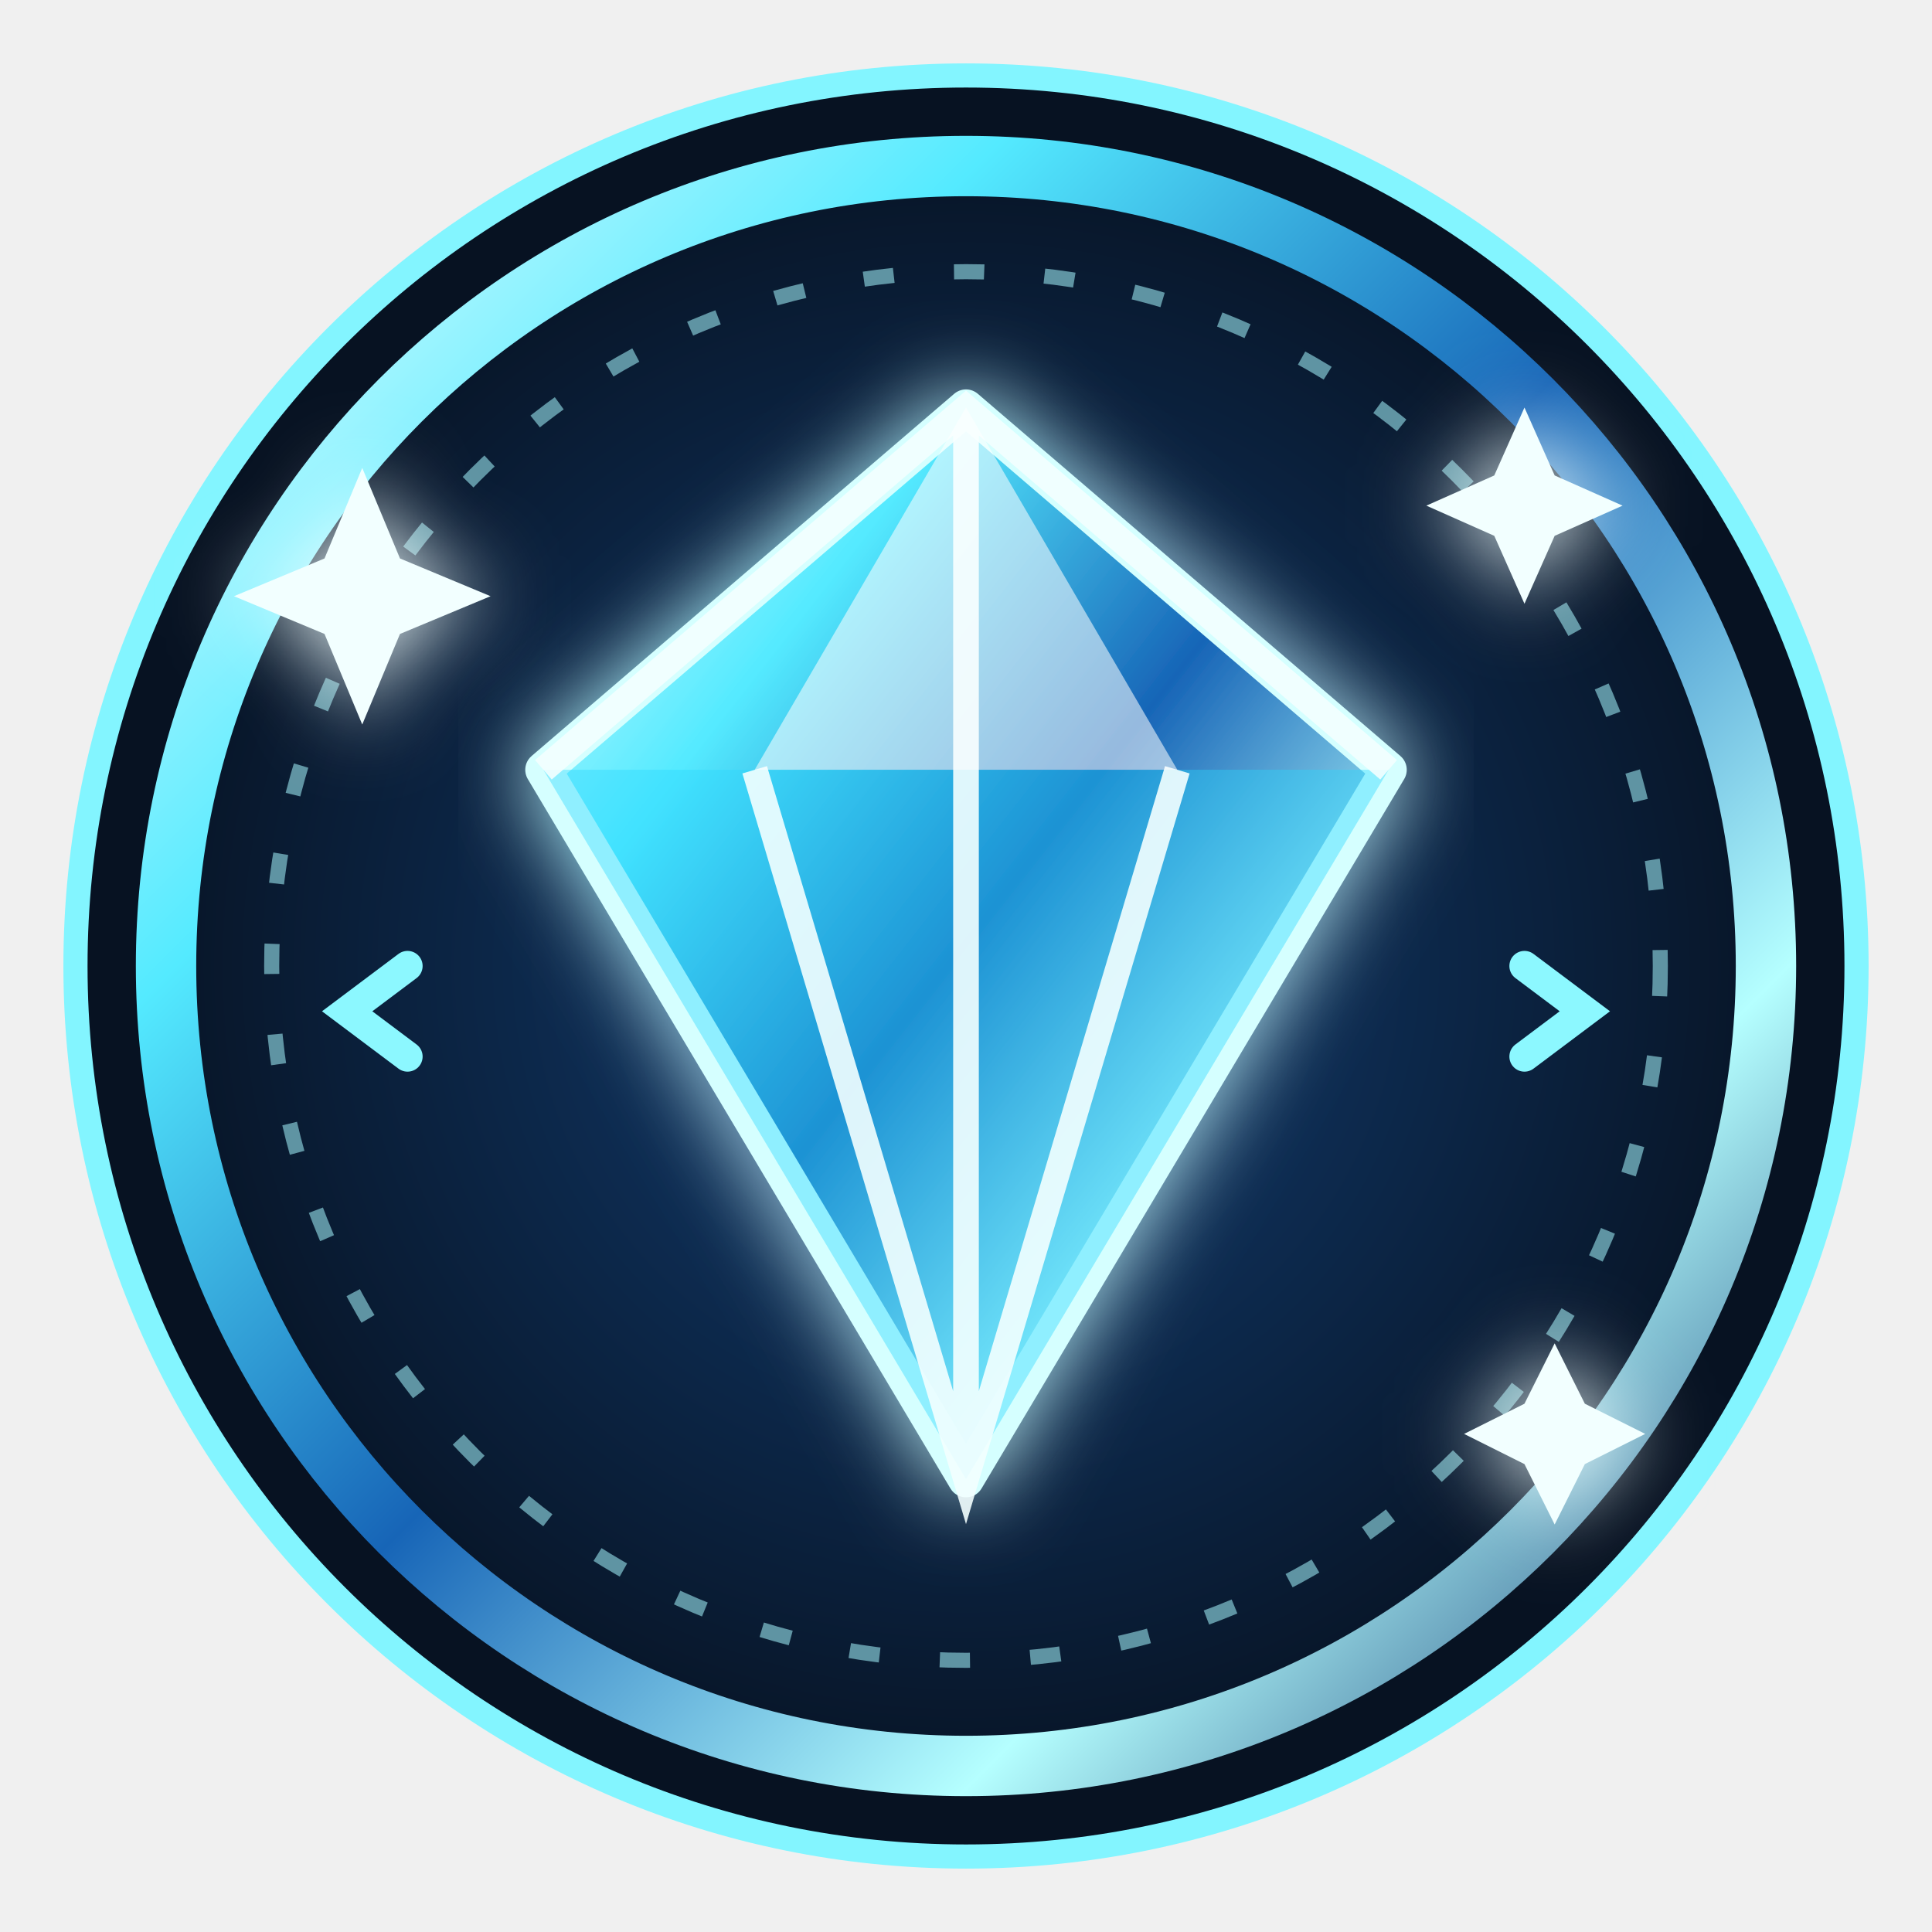
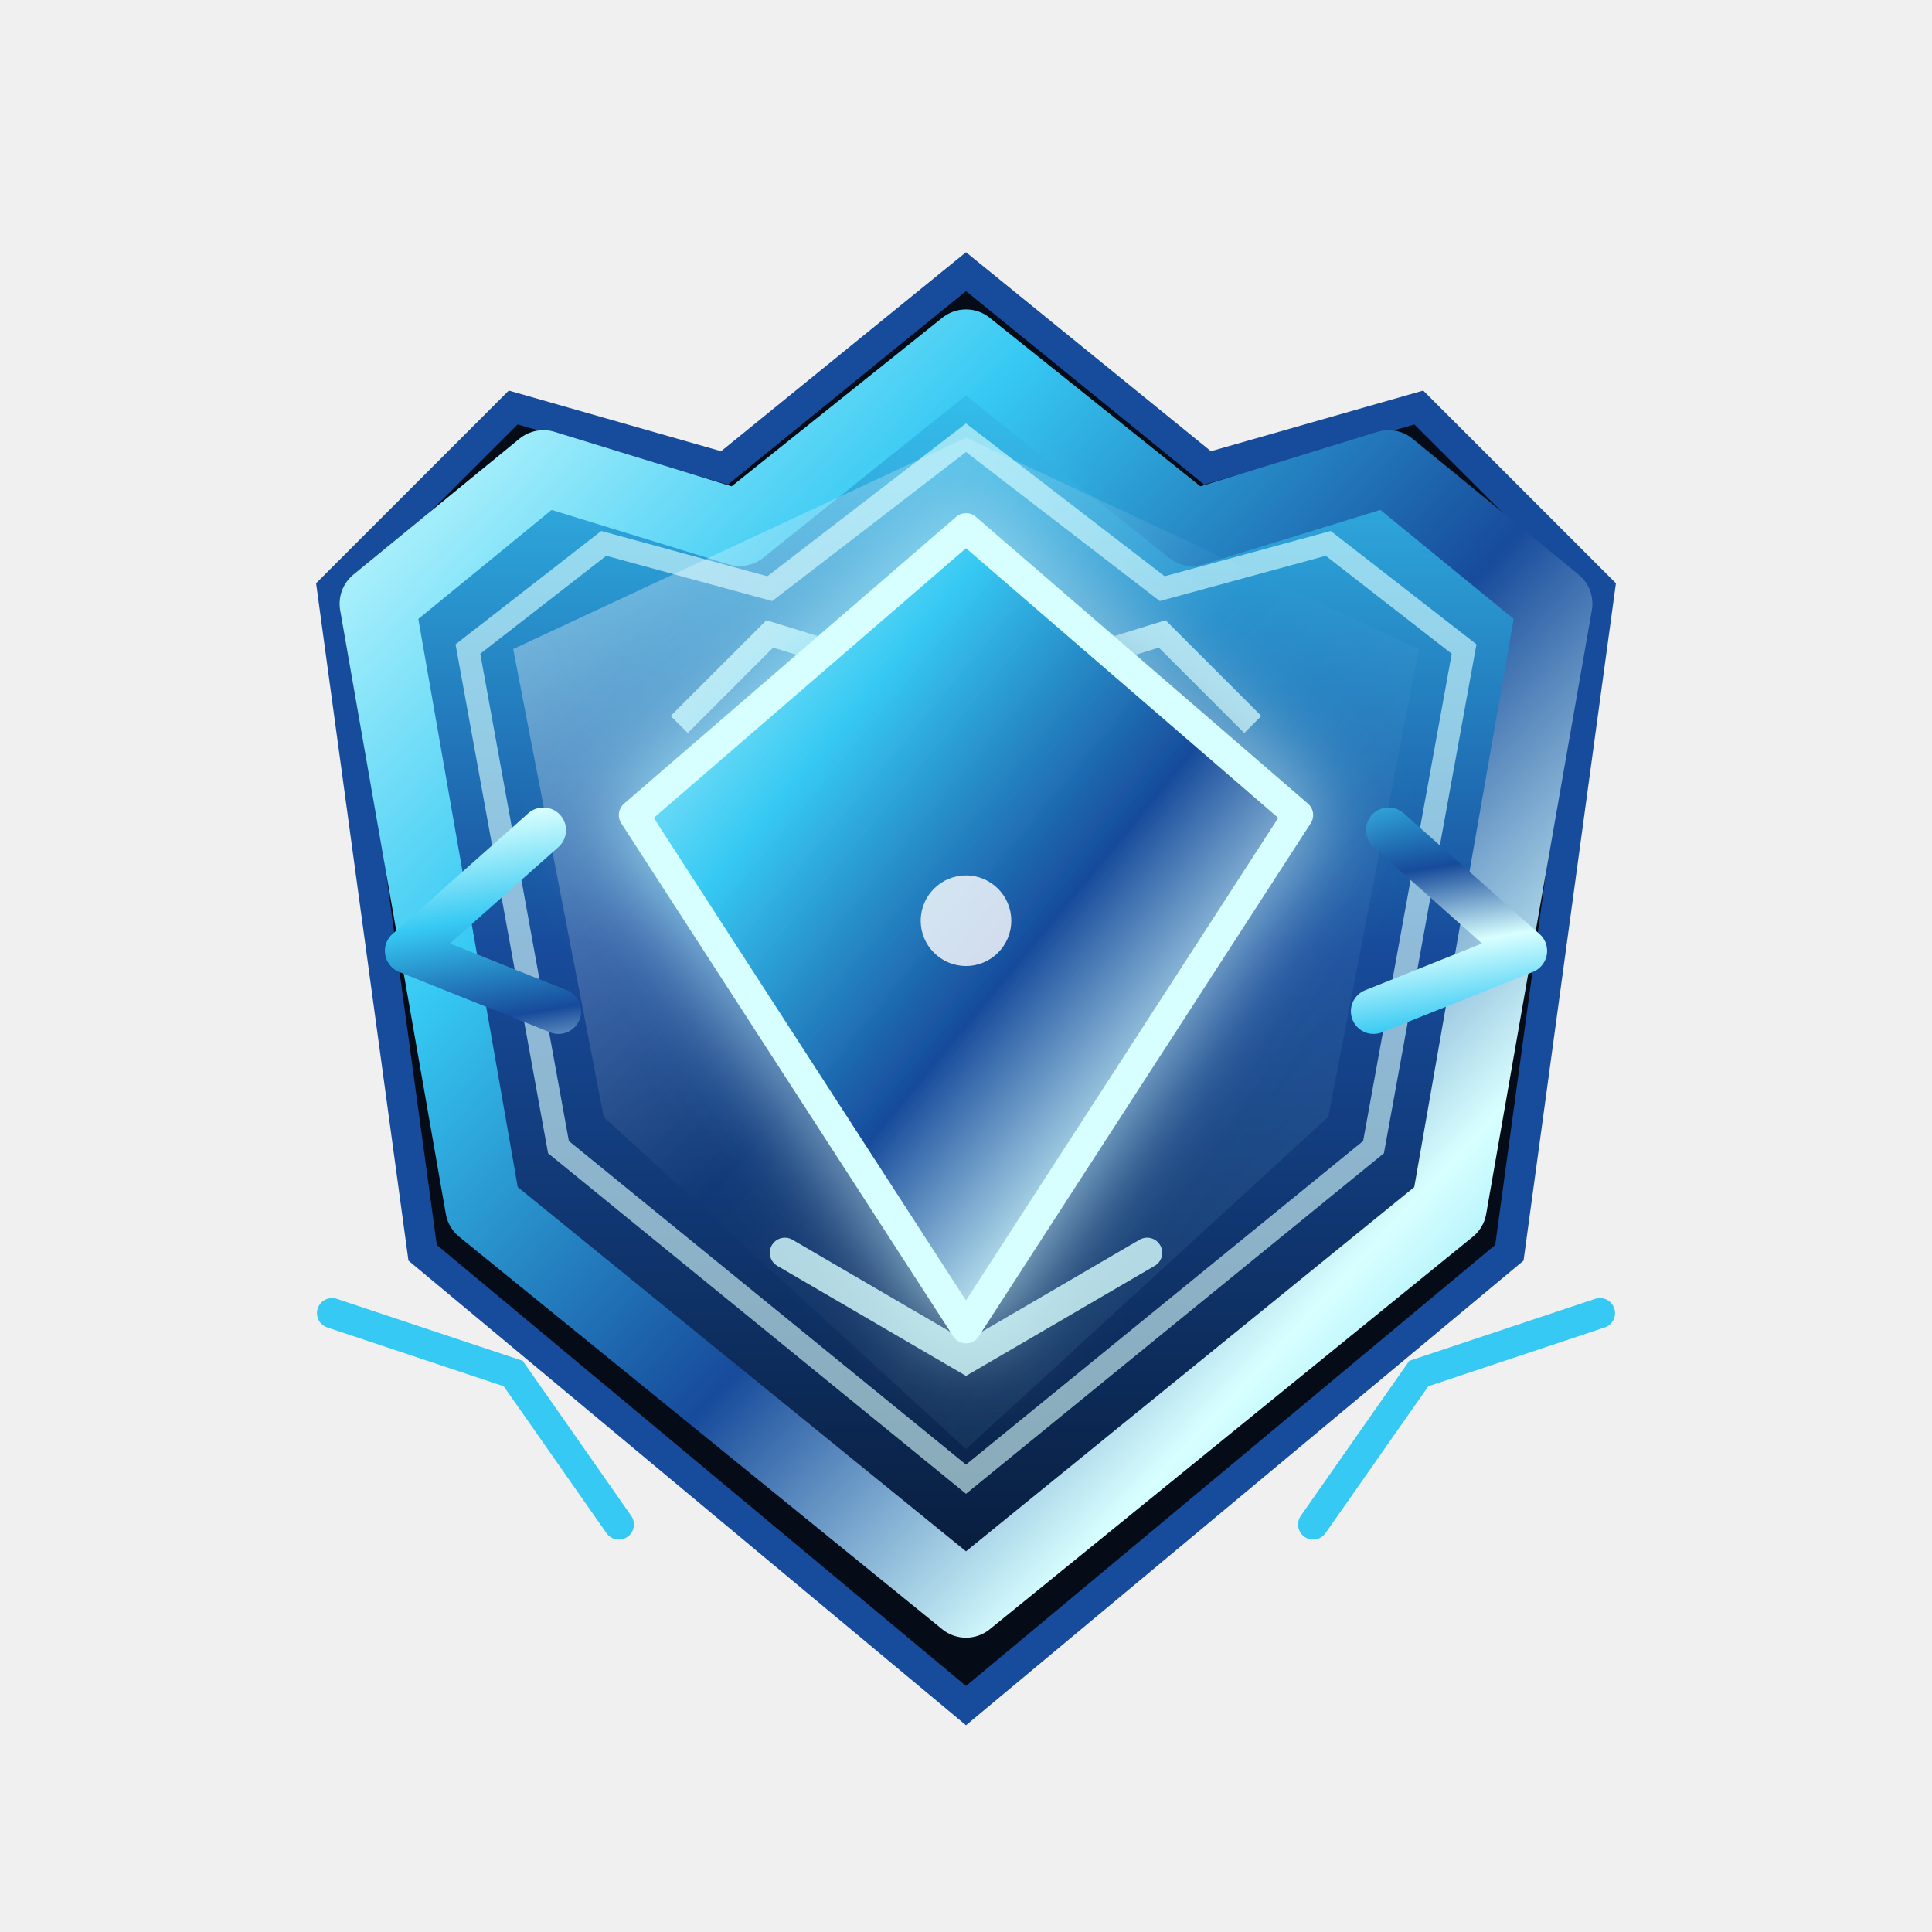
- <svg xmlns="http://www.w3.org/2000/svg" viewBox="0 0 128 128" role="img" aria-label="Insignia Diamante">
+ <svg xmlns="http://www.w3.org/2000/svg" viewBox="0 0 128 128" role="img" aria-label="Insignia de rango Diamante">
  <defs>
-     <linearGradient id="metal" x1="0" y1="0" x2="1" y2="1">
-       <stop stop-color="#e8ffff" />
-       <stop offset=".25" stop-color="#54eaff" />
-       <stop offset=".5" stop-color="#1765b7" />
-       <stop offset=".76" stop-color="#b5ffff" />
-       <stop offset="1" stop-color="#12356f" />
+     <linearGradient id="r3metal" x1="0" y1="0" x2="1" y2="1">
+       <stop stop-color="#d8ffff" />
+       <stop offset=".28" stop-color="#36c9f3" />
+       <stop offset=".56" stop-color="#174b9b" />
+       <stop offset=".78" stop-color="#d8ffff" />
+       <stop offset="1" stop-color="#36c9f3" />
    </linearGradient>
-     <radialGradient id="bg">
-       <stop stop-color="#123f75" />
-       <stop offset="1" stop-color="#081629" />
-     </radialGradient>
-     <filter id="glow">
-       <feGaussianBlur stdDeviation="2.8" result="b" />
+     <linearGradient id="r3face" x1="0" y1="0" x2="0" y2="1">
+       <stop stop-color="#36c9f3" />
+       <stop offset=".48" stop-color="#174b9b" />
+       <stop offset="1" stop-color="#071a36" />
+     </linearGradient>
+     <linearGradient id="r3shine" x1="0" y1="0" x2="1" y2="1">
+       <stop stop-color="#fff" stop-opacity=".72" />
+       <stop offset=".48" stop-color="#fff" stop-opacity="0" />
+       <stop offset="1" stop-color="#5ceaff" stop-opacity=".22" />
+     </linearGradient>
+     <filter id="r3glow" x="-40%" y="-40%" width="180%" height="180%">
+       <feGaussianBlur stdDeviation="3" result="b" />
      <feMerge>
        <feMergeNode in="b" />
        <feMergeNode in="SourceGraphic" />
      </feMerge>
    </filter>
  </defs>
-   <circle cx="64" cy="64" r="59" fill="#071222" stroke="#83f5ff" stroke-width="1.6" />
-   <circle cx="64" cy="64" r="53" fill="url(#bg)" stroke="url(#metal)" stroke-width="4" />
-   <circle cx="64" cy="64" r="46" fill="none" stroke="#a6f8ff" stroke-opacity=".55" stroke-width="1" stroke-dasharray="2 4" />
-   <g fill="#f2ffff" filter="url(#glow)">
-     <path d="M24 31l2.5 6 6 2.5-6 2.5-2.5 6-2.5-6-6-2.5 6-2.5z" />
-     <path d="M101 27l2 4.5 4.5 2-4.5 2-2 4.5-2-4.5-4.5-2 4.5-2z" />
-     <path d="M103 89l2 4 4 2-4 2-2 4-2-4-4-2 4-2z" />
-   </g>
-   <path d="M64 27L92 51 64 98 36 51z" fill="url(#metal)" stroke="#d5ffff" stroke-width="2.4" stroke-linejoin="round" filter="url(#glow)" />
-   <path d="M36 51h56L64 98z" fill="#26d8ff" opacity=".4" />
-   <path d="M64 27v71M36 51l28-24 28 24M50 51l14 47 14-47" fill="none" stroke="#f3ffff" stroke-width="1.7" stroke-opacity=".9" />
-   <path d="M64 27l-14 24h28z" fill="#fff" opacity=".55" />
-   <path d="M27 64l-4 3 4 3M101 64l4 3-4 3" fill="none" stroke="#8cf8ff" stroke-width="2" stroke-linecap="round" />
+   <path d="M22 39 34 27 48 31 64 18 80 31 94 27 106 39 100 83 64 113 28 83Z" fill="#050b17" stroke="#174b9b" stroke-width="2" />
+   <path d="M25 40 36 31 49 35 64 23 79 35 92 31 103 40 96 80 64 106 32 80Z" fill="url(#r3face)" stroke="url(#r3metal)" stroke-width="5" stroke-linejoin="round" />
+   <path d="M31 43 40 36 51 39 64 29 77 39 88 36 97 43 91 76 64 98 37 76Z" fill="none" stroke="#d8ffff" stroke-opacity=".62" stroke-width="1.5" />
+   <path d="M34 43 64 29 94 43 88 74 64 96 40 74Z" fill="url(#r3shine)" opacity=".6" />
+   <path d="M36 55 27 63 37 67M92 55 101 63 91 67" fill="none" stroke="url(#r3metal)" stroke-width="3" stroke-linecap="round" stroke-linejoin="round" />
+   <path d="M45 48 51 42 64 46 77 42 83 48" fill="none" stroke="#d8ffff" stroke-opacity=".75" stroke-width="1.6" />
+   <path d="M64 35 86 54 64 88 42 54Z" fill="url(#r3metal)" stroke="#d8ffff" stroke-width="2" stroke-linejoin="round" filter="url(#r3glow)" />
+   <path d="M52 83 64 90 76 83" fill="none" stroke="#d8ffff" stroke-opacity=".8" stroke-width="2" stroke-linecap="round" />
+   <circle cx="64" cy="61" r="3" fill="#fff" opacity=".8" />
+   <path d="M22 87 34 91 41 101M106 87 94 91 87 101" fill="none" stroke="#36c9f3" stroke-width="2" stroke-linecap="round" />
</svg>
